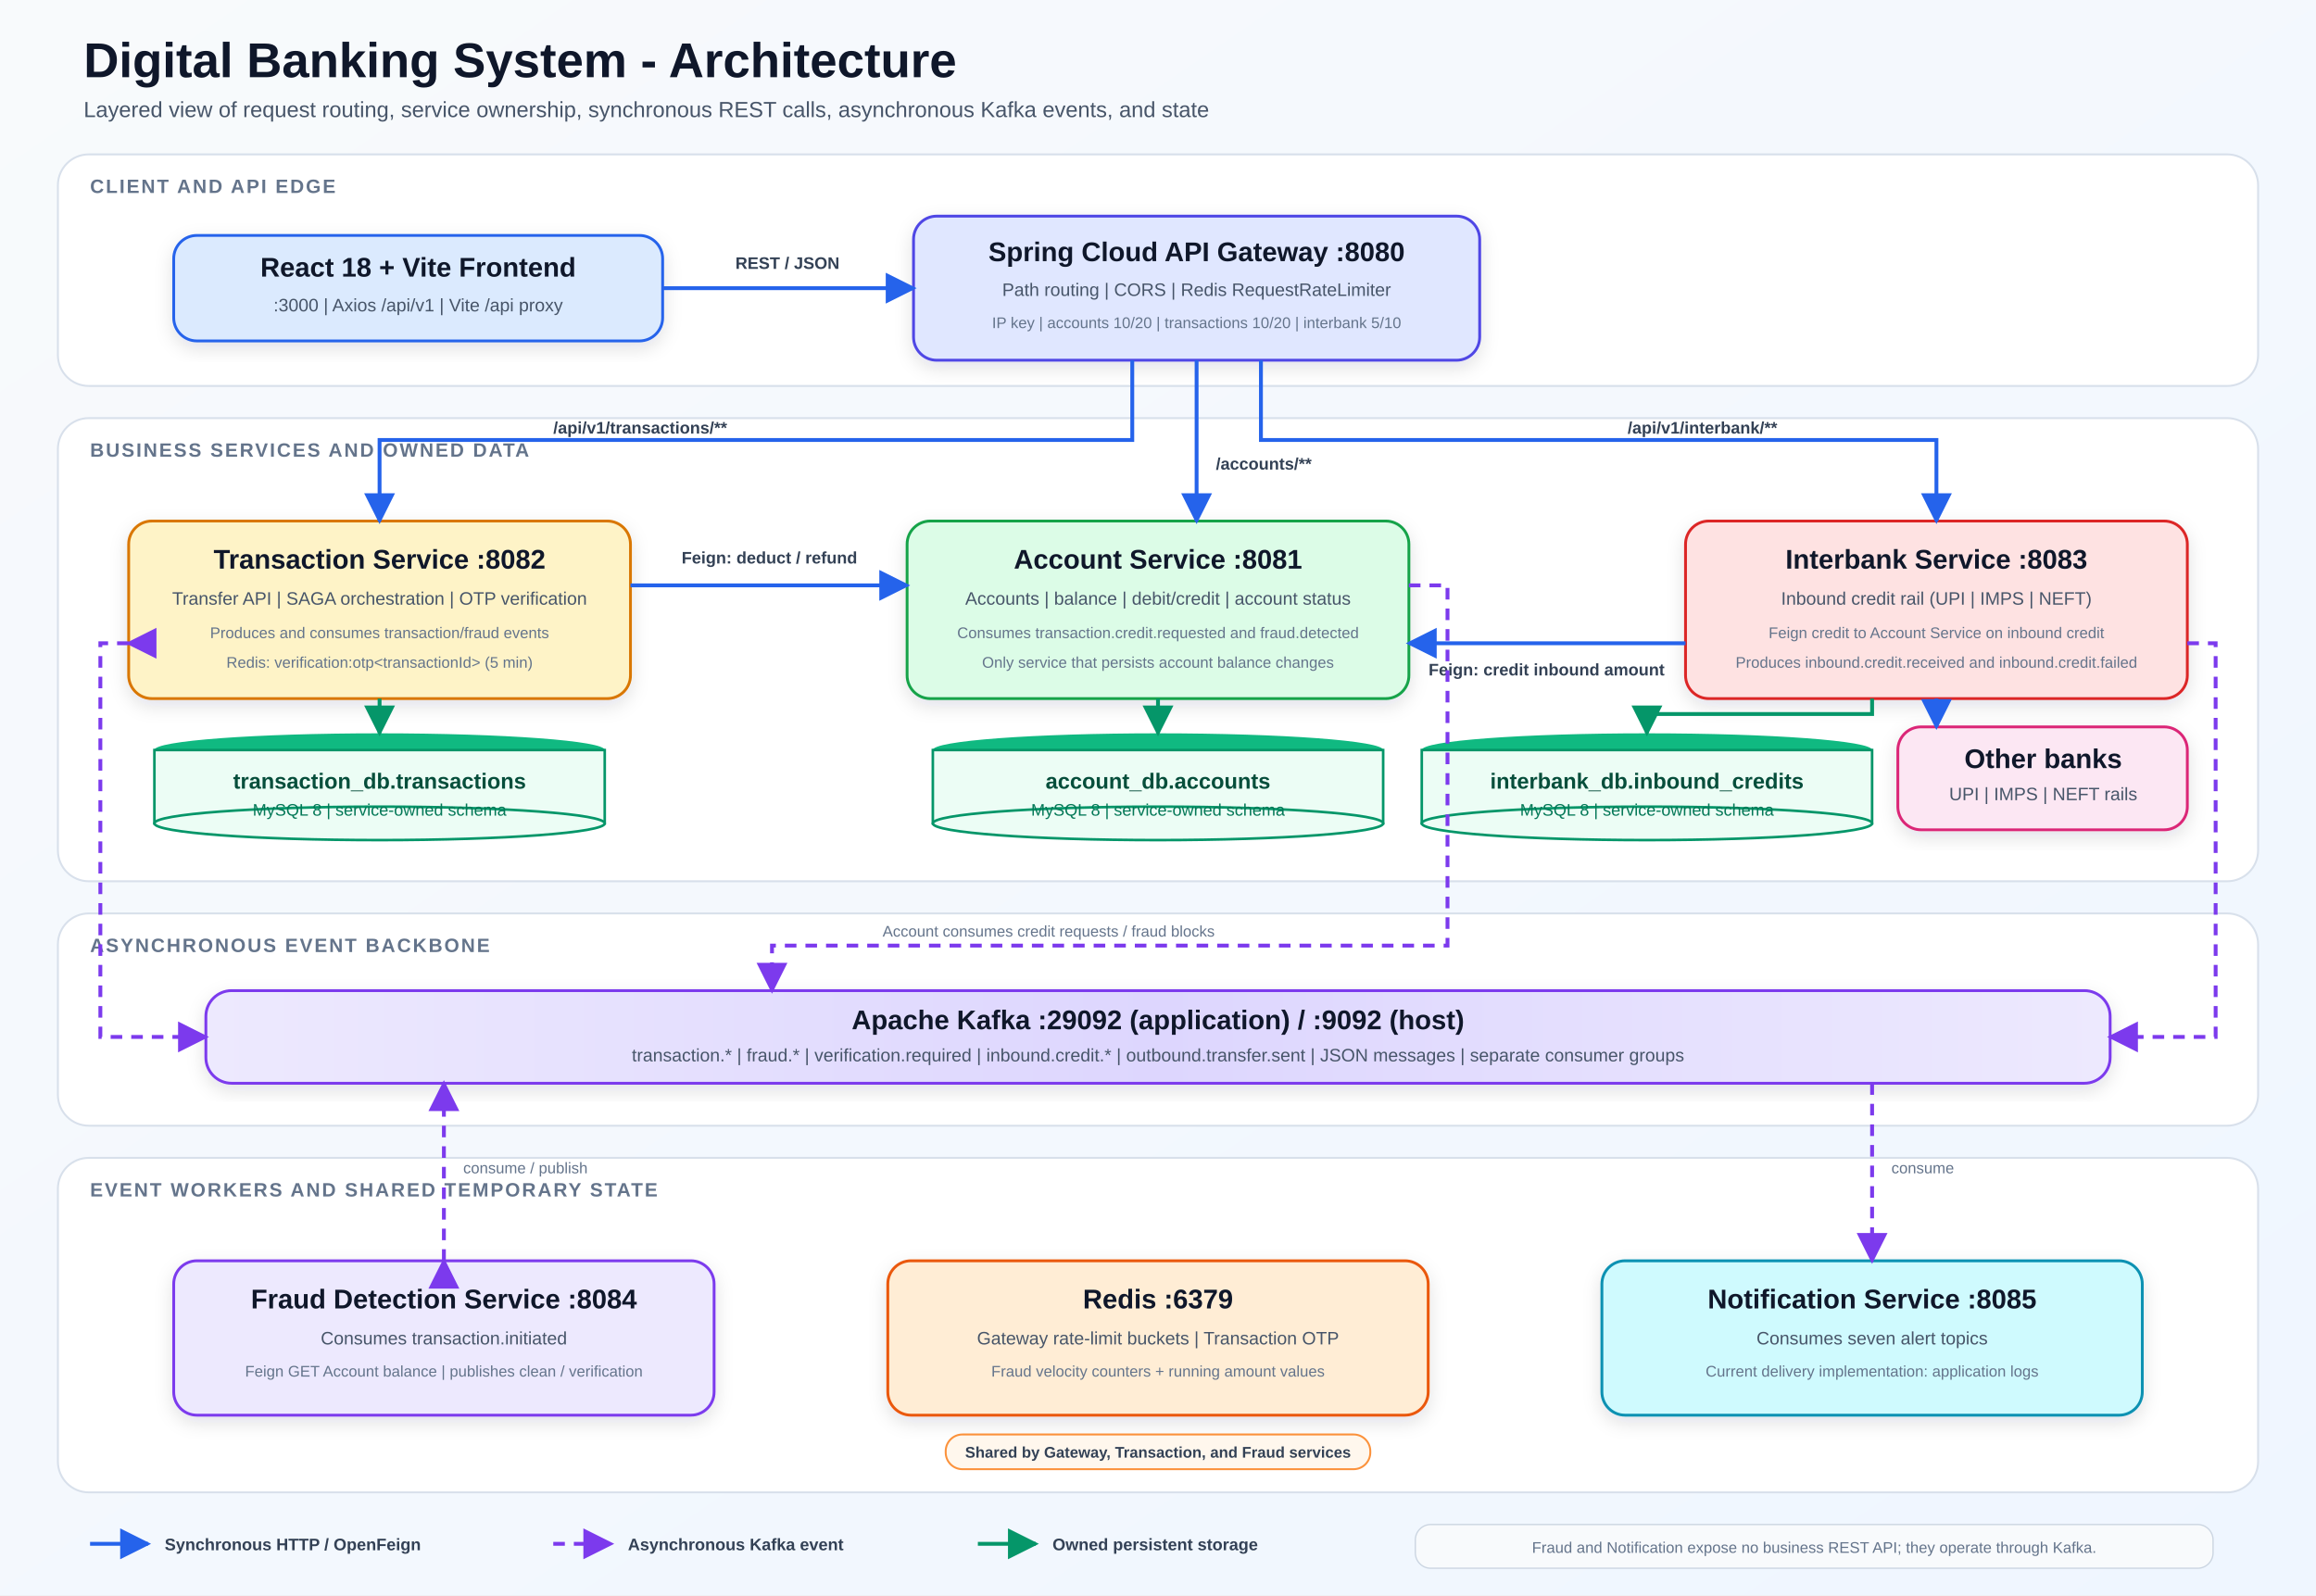
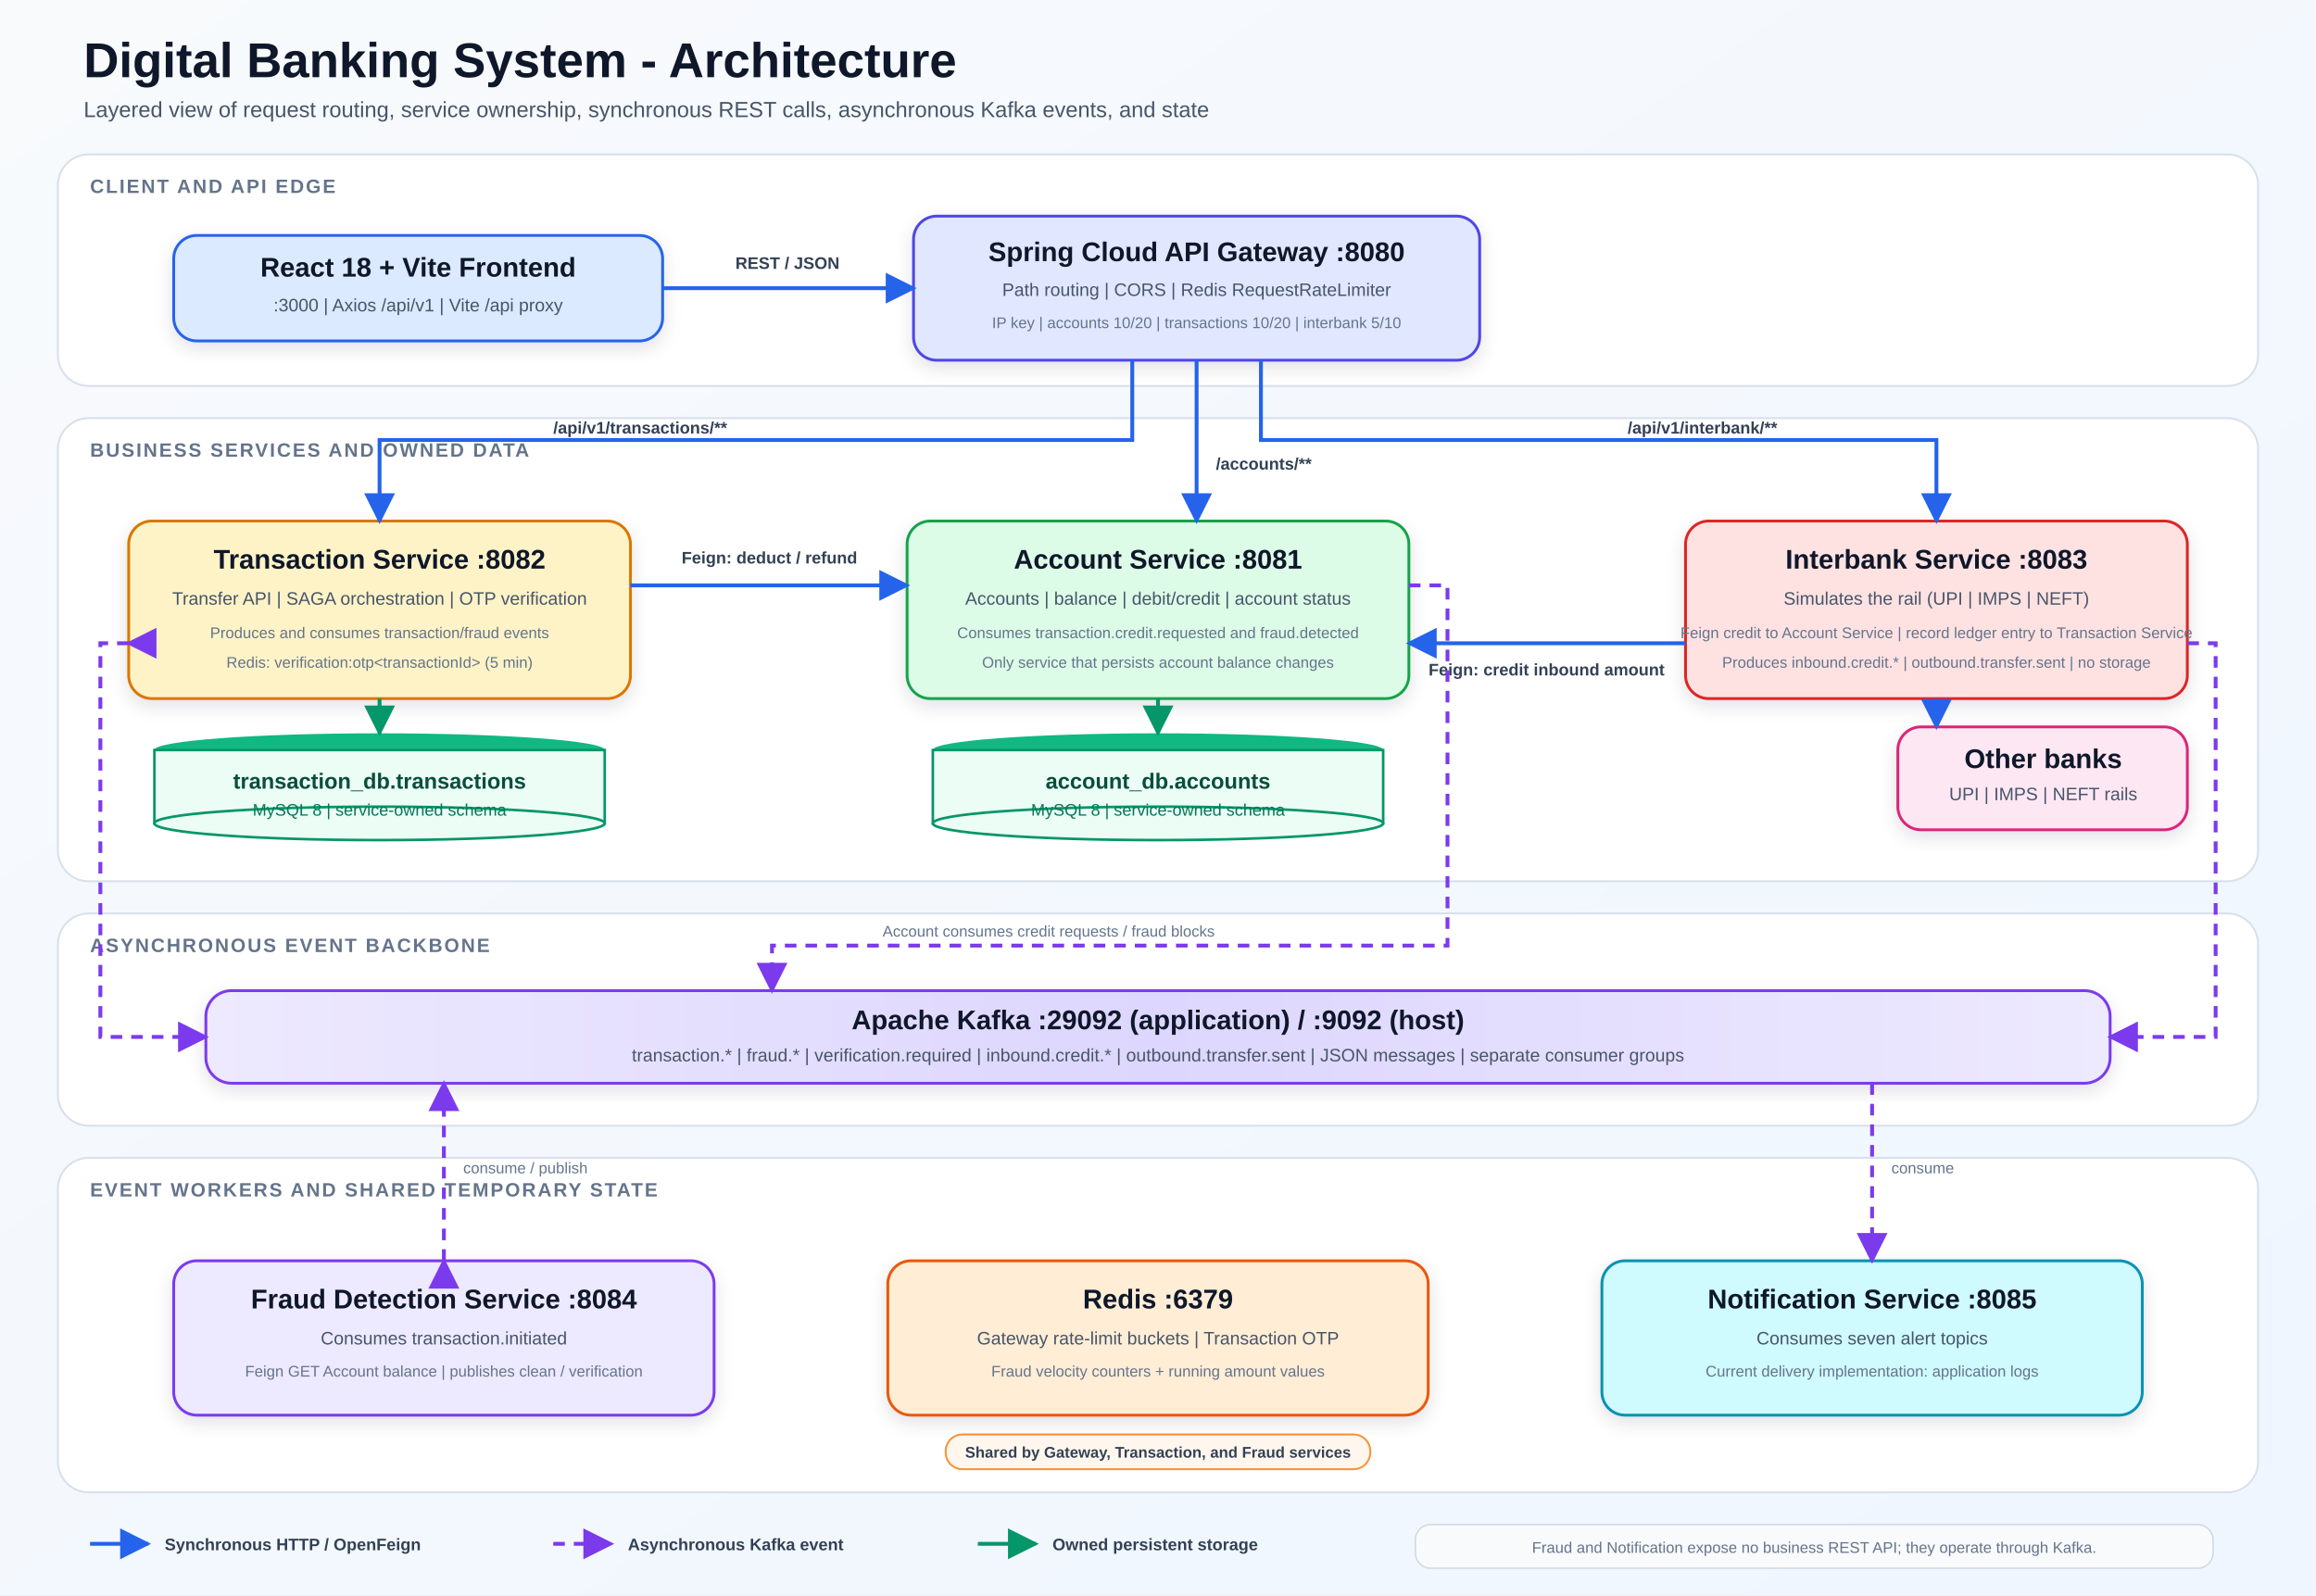
<svg xmlns="http://www.w3.org/2000/svg" width="1800" height="1240" viewBox="0 0 1800 1240" role="img" aria-labelledby="title desc">
  <defs>
    <linearGradient id="page" x1="0" y1="0" x2="1" y2="1">
      <stop stop-color="#f8fafc" />
      <stop offset="1" stop-color="#eff6ff" />
    </linearGradient>
    <linearGradient id="kafka" x1="0" y1="0" x2="1" y2="0">
      <stop stop-color="#ede9fe" />
      <stop offset=".5" stop-color="#ddd6fe" />
      <stop offset="1" stop-color="#ede9fe" />
    </linearGradient>
    <filter id="shadow" x="-20%" y="-20%" width="140%" height="140%">
      <feDropShadow dx="0" dy="5" stdDeviation="7" flood-color="#0f172a" flood-opacity=".12" />
    </filter>
    <marker id="httpArrow" viewBox="0 0 10 10" refX="9" refY="5" markerWidth="8" markerHeight="8" orient="auto">
      <path d="M0 0L10 5L0 10z" fill="#2563eb" />
    </marker>
    <marker id="eventArrow" viewBox="0 0 10 10" refX="9" refY="5" markerWidth="8" markerHeight="8" orient="auto">
      <path d="M0 0L10 5L0 10z" fill="#7c3aed" />
    </marker>
    <marker id="storeArrow" viewBox="0 0 10 10" refX="9" refY="5" markerWidth="8" markerHeight="8" orient="auto">
      <path d="M0 0L10 5L0 10z" fill="#059669" />
    </marker>
    <style>
      .heading{font:700 38px Arial,sans-serif;fill:#0f172a}.subheading{font:400 17px Arial,sans-serif;fill:#475569}
      .lane{fill:#fff;stroke:#d8e0eb;stroke-width:1.5;rx:24}.laneTitle{font:700 15px Arial,sans-serif;fill:#64748b;letter-spacing:1.4px}
      .node{rx:18;stroke-width:2.2;filter:url(#shadow)}.name{font:700 21px Arial,sans-serif;fill:#0f172a}.meta{font:400 14px Arial,sans-serif;fill:#475569}.tiny{font:400 12px Arial,sans-serif;fill:#64748b}.label{font:600 13px Arial,sans-serif;fill:#334155}
      .http{stroke:#2563eb;stroke-width:3;fill:none;marker-end:url(#httpArrow)}.event{stroke:#7c3aed;stroke-width:3;stroke-dasharray:9 7;fill:none;marker-end:url(#eventArrow)}.eventBoth{stroke:#7c3aed;stroke-width:3;stroke-dasharray:9 7;fill:none;marker-start:url(#eventArrow);marker-end:url(#eventArrow)}.store{stroke:#059669;stroke-width:3;fill:none;marker-end:url(#storeArrow)}
      .dbTop{fill:#10b981}.dbBody{fill:#ecfdf5;stroke:#059669;stroke-width:2}.dbName{font:700 17px Arial,sans-serif;fill:#064e3b}.dbMeta{font:400 13px Arial,sans-serif;fill:#047857}
      .pill{rx:13;stroke-width:1.5}.pillText{font:600 12px Arial,sans-serif;fill:#334155}
    </style>
  </defs>
  <rect width="1800" height="1240" fill="url(#page)" />
  <text x="65" y="60" class="heading">Digital Banking System - Architecture</text>
  <text x="65" y="91" class="subheading">Layered view of request routing, service ownership, synchronous REST calls, asynchronous Kafka events, and state</text>
  <rect x="45" y="120" width="1710" height="180" class="lane" />
  <text x="70" y="150" class="laneTitle">CLIENT AND API EDGE</text>
  <rect x="135" y="183" width="380" height="82" class="node" fill="#dbeafe" stroke="#2563eb" />
  <text x="325" y="215" text-anchor="middle" class="name">React 18 + Vite Frontend</text>
  <text x="325" y="242" text-anchor="middle" class="meta">:3000 | Axios /api/v1 | Vite /api proxy</text>
  <rect x="710" y="168" width="440" height="112" class="node" fill="#e0e7ff" stroke="#4f46e5" />
  <text x="930" y="203" text-anchor="middle" class="name">Spring Cloud API Gateway :8080</text>
  <text x="930" y="230" text-anchor="middle" class="meta">Path routing | CORS | Redis RequestRateLimiter</text>
  <text x="930" y="255" text-anchor="middle" class="tiny">IP key | accounts 10/20 | transactions 10/20 | interbank 5/10</text>
  <path d="M515 224H710" class="http" />
  <text x="612" y="209" text-anchor="middle" class="label">REST / JSON</text>
  <rect x="45" y="325" width="1710" height="360" class="lane" />
  <text x="70" y="355" class="laneTitle">BUSINESS SERVICES AND OWNED DATA</text>
  <rect x="100" y="405" width="390" height="138" class="node" fill="#fef3c7" stroke="#d97706" />
  <text x="295" y="442" text-anchor="middle" class="name">Transaction Service :8082</text>
  <text x="295" y="470" text-anchor="middle" class="meta">Transfer API | SAGA orchestration | OTP verification</text>
  <text x="295" y="496" text-anchor="middle" class="tiny">Produces and consumes transaction/fraud events</text>
  <text x="295" y="519" text-anchor="middle" class="tiny">Redis: verification:otp&lt;transactionId&gt; (5 min)</text>
  <rect x="705" y="405" width="390" height="138" class="node" fill="#dcfce7" stroke="#16a34a" />
  <text x="900" y="442" text-anchor="middle" class="name">Account Service :8081</text>
  <text x="900" y="470" text-anchor="middle" class="meta">Accounts | balance | debit/credit | account status</text>
  <text x="900" y="496" text-anchor="middle" class="tiny">Consumes transaction.credit.requested and fraud.detected</text>
  <text x="900" y="519" text-anchor="middle" class="tiny">Only service that persists account balance changes</text>
  <rect x="1310" y="405" width="390" height="138" class="node" fill="#fee2e2" stroke="#dc2626" />
  <text x="1505" y="442" text-anchor="middle" class="name">Interbank Service :8083</text>
-   <text x="1505" y="470" text-anchor="middle" class="meta">Inbound credit rail (UPI | IMPS | NEFT)</text>
-   <text x="1505" y="496" text-anchor="middle" class="tiny">Feign credit to Account Service on inbound credit</text>
-   <text x="1505" y="519" text-anchor="middle" class="tiny">Produces inbound.credit.received and inbound.credit.failed</text>
+   <text x="1505" y="470" text-anchor="middle" class="meta">Simulates the rail (UPI | IMPS | NEFT)</text>
+   <text x="1505" y="496" text-anchor="middle" class="tiny">Feign credit to Account Service | record ledger entry to Transaction Service</text>
+   <text x="1505" y="519" text-anchor="middle" class="tiny">Produces inbound.credit.* | outbound.transfer.sent | no storage</text>
  <path d="M880 280V342H295V405" class="http" />
  <text x="430" y="337" class="label">/api/v1/transactions/**</text>
  <path d="M930 280V405" class="http" />
  <text x="945" y="365" class="label">/accounts/**</text>
  <path d="M980 280V342H1505V405" class="http" />
  <text x="1265" y="337" class="label">/api/v1/interbank/**</text>
  <path d="M490 455H705" class="http" />
  <text x="598" y="438" text-anchor="middle" class="label">Feign: deduct / refund</text>
  <path d="M1310 500H1095" class="http" />
  <text x="1202" y="525" text-anchor="middle" class="label">Feign: credit inbound amount</text>
  <rect x="1475" y="565" width="225" height="80" class="node" fill="#fce7f3" stroke="#db2777" />
  <text x="1588" y="597" text-anchor="middle" class="name">Other banks</text>
  <text x="1588" y="622" text-anchor="middle" class="meta">UPI | IMPS | NEFT rails</text>
  <path d="M1505 543V565" class="http" />
  <g transform="translate(120 570)">
    <ellipse cx="175" cy="13" rx="175" ry="13" class="dbTop" />
    <rect x="0" y="13" width="350" height="57" class="dbBody" />
    <ellipse cx="175" cy="70" rx="175" ry="13" class="dbBody" />
    <text x="175" y="43" text-anchor="middle" class="dbName">transaction_db.transactions</text>
    <text x="175" y="64" text-anchor="middle" class="dbMeta">MySQL 8 | service-owned schema</text>
  </g>
  <g transform="translate(725 570)">
    <ellipse cx="175" cy="13" rx="175" ry="13" class="dbTop" />
    <rect x="0" y="13" width="350" height="57" class="dbBody" />
    <ellipse cx="175" cy="70" rx="175" ry="13" class="dbBody" />
    <text x="175" y="43" text-anchor="middle" class="dbName">account_db.accounts</text>
    <text x="175" y="64" text-anchor="middle" class="dbMeta">MySQL 8 | service-owned schema</text>
  </g>
-   <g transform="translate(1105 570)">
-     <ellipse cx="175" cy="13" rx="175" ry="13" class="dbTop" />
-     <rect x="0" y="13" width="350" height="57" class="dbBody" />
-     <ellipse cx="175" cy="70" rx="175" ry="13" class="dbBody" />
-     <text x="175" y="43" text-anchor="middle" class="dbName">interbank_db.inbound_credits</text>
-     <text x="175" y="64" text-anchor="middle" class="dbMeta">MySQL 8 | service-owned schema</text>
-   </g>
  <path d="M295 543V570" class="store" />
  <path d="M900 543V570" class="store" />
-   <path d="M1455 543V555H1280V570" class="store" />
  <rect x="45" y="710" width="1710" height="165" class="lane" />
  <text x="70" y="740" class="laneTitle">ASYNCHRONOUS EVENT BACKBONE</text>
  <rect x="160" y="770" width="1480" height="72" rx="20" fill="url(#kafka)" stroke="#7c3aed" stroke-width="2.2" filter="url(#shadow)" />
  <text x="900" y="800" text-anchor="middle" class="name">Apache Kafka :29092 (application) / :9092 (host)</text>
  <text x="900" y="825" text-anchor="middle" class="meta">transaction.* | fraud.* | verification.required | inbound.credit.* | outbound.transfer.sent | JSON messages | separate consumer groups</text>
  <path d="M100 500H78V806H160" class="eventBoth" />
  <path d="M1095 455H1125V735H600V770" class="event" />
  <text x="815" y="728" text-anchor="middle" class="tiny">Account consumes credit requests / fraud blocks</text>
  <path d="M1700 500H1722V806H1640" class="event" />
  <rect x="45" y="900" width="1710" height="260" class="lane" />
  <text x="70" y="930" class="laneTitle">EVENT WORKERS AND SHARED TEMPORARY STATE</text>
  <rect x="135" y="980" width="420" height="120" class="node" fill="#ede9fe" stroke="#7c3aed" />
  <text x="345" y="1017" text-anchor="middle" class="name">Fraud Detection Service :8084</text>
  <text x="345" y="1045" text-anchor="middle" class="meta">Consumes transaction.initiated</text>
  <text x="345" y="1070" text-anchor="middle" class="tiny">Feign GET Account balance | publishes clean / verification</text>
  <rect x="690" y="980" width="420" height="120" class="node" fill="#ffedd5" stroke="#ea580c" />
  <text x="900" y="1017" text-anchor="middle" class="name">Redis :6379</text>
  <text x="900" y="1045" text-anchor="middle" class="meta">Gateway rate-limit buckets | Transaction OTP</text>
  <text x="900" y="1070" text-anchor="middle" class="tiny">Fraud velocity counters + running amount values</text>
  <rect x="1245" y="980" width="420" height="120" class="node" fill="#cffafe" stroke="#0891b2" />
  <text x="1455" y="1017" text-anchor="middle" class="name">Notification Service :8085</text>
  <text x="1455" y="1045" text-anchor="middle" class="meta">Consumes seven alert topics</text>
  <text x="1455" y="1070" text-anchor="middle" class="tiny">Current delivery implementation: application logs</text>
  <path d="M345 980V842" class="eventBoth" />
  <text x="360" y="912" class="tiny">consume / publish</text>
  <path d="M1455 842V980" class="event" />
  <text x="1470" y="912" class="tiny">consume</text>
  <rect x="735" y="1115" width="330" height="27" class="pill" fill="#fff7ed" stroke="#fb923c" />
  <text x="900" y="1133" text-anchor="middle" class="pillText">Shared by Gateway, Transaction, and Fraud services</text>
  <path d="M70 1200H115" class="http" />
  <text x="128" y="1205" class="label">Synchronous HTTP / OpenFeign</text>
  <path d="M430 1200H475" class="event" />
  <text x="488" y="1205" class="label">Asynchronous Kafka event</text>
  <path d="M760 1200H805" class="store" />
  <text x="818" y="1205" class="label">Owned persistent storage</text>
  <rect x="1100" y="1185" width="620" height="34" rx="12" fill="#f8fafc" stroke="#cbd5e1" />
  <text x="1410" y="1207" text-anchor="middle" class="tiny">Fraud and Notification expose no business REST API; they operate through Kafka.</text>
</svg>
